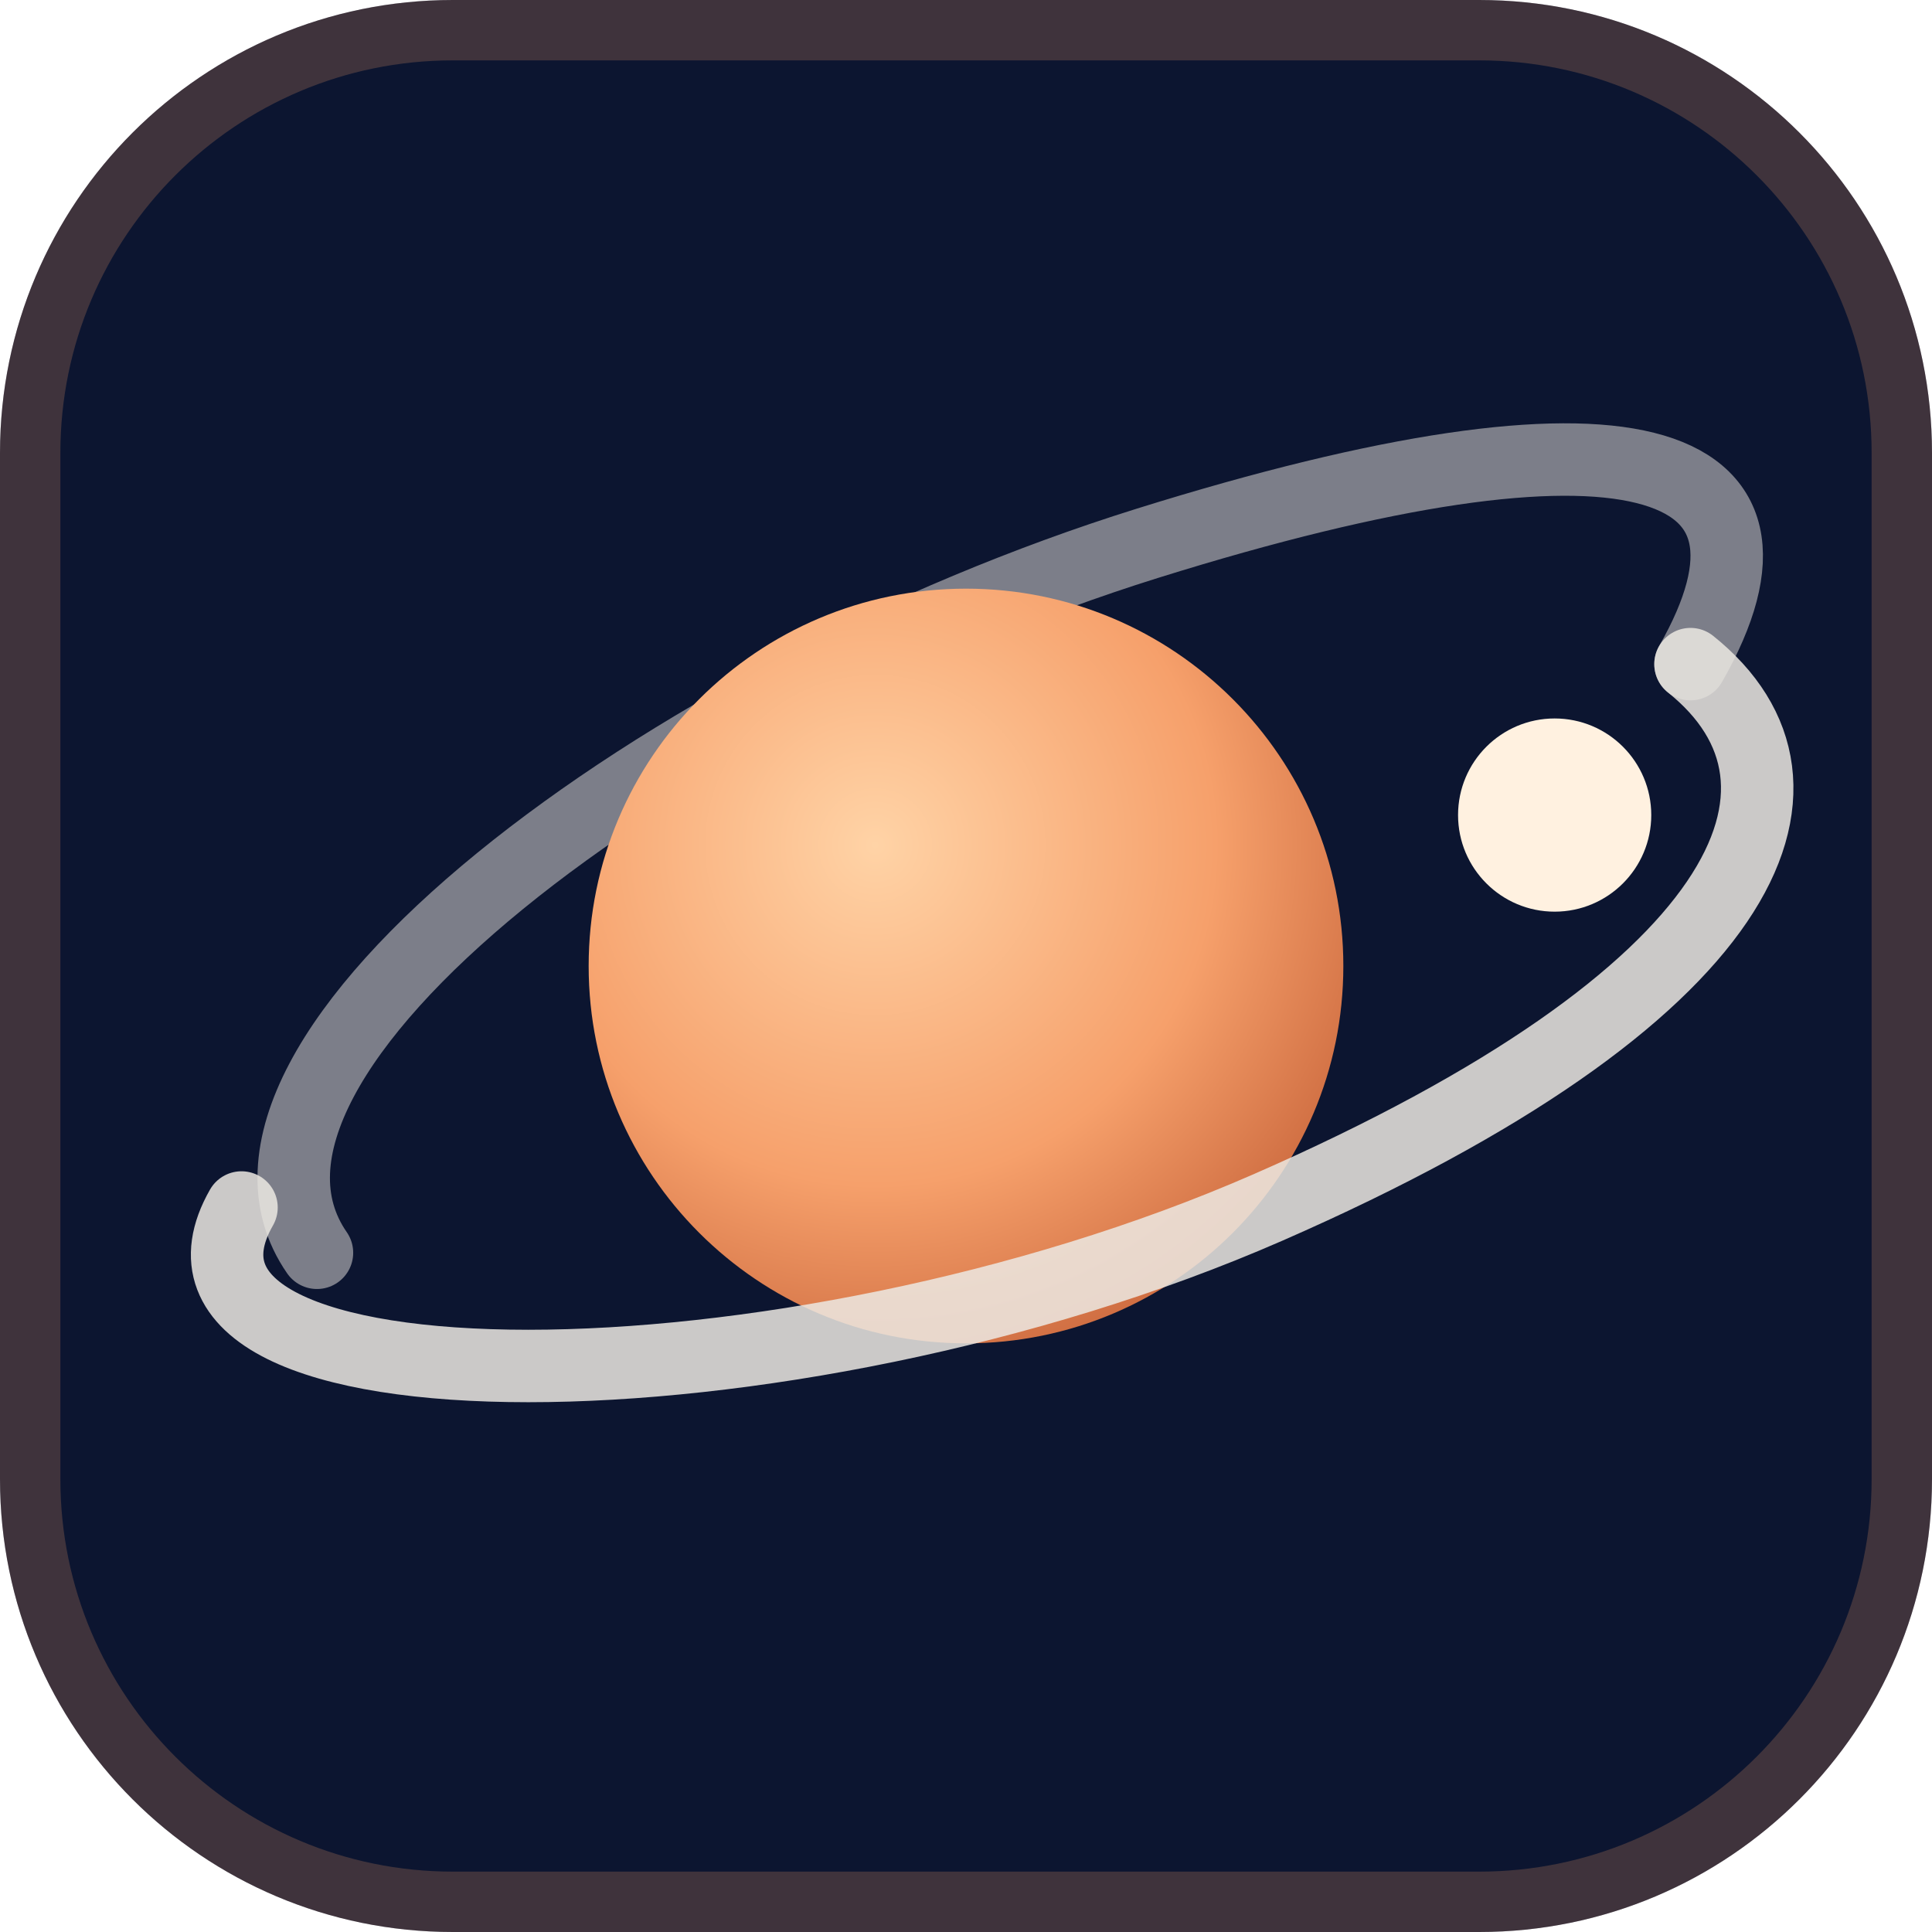
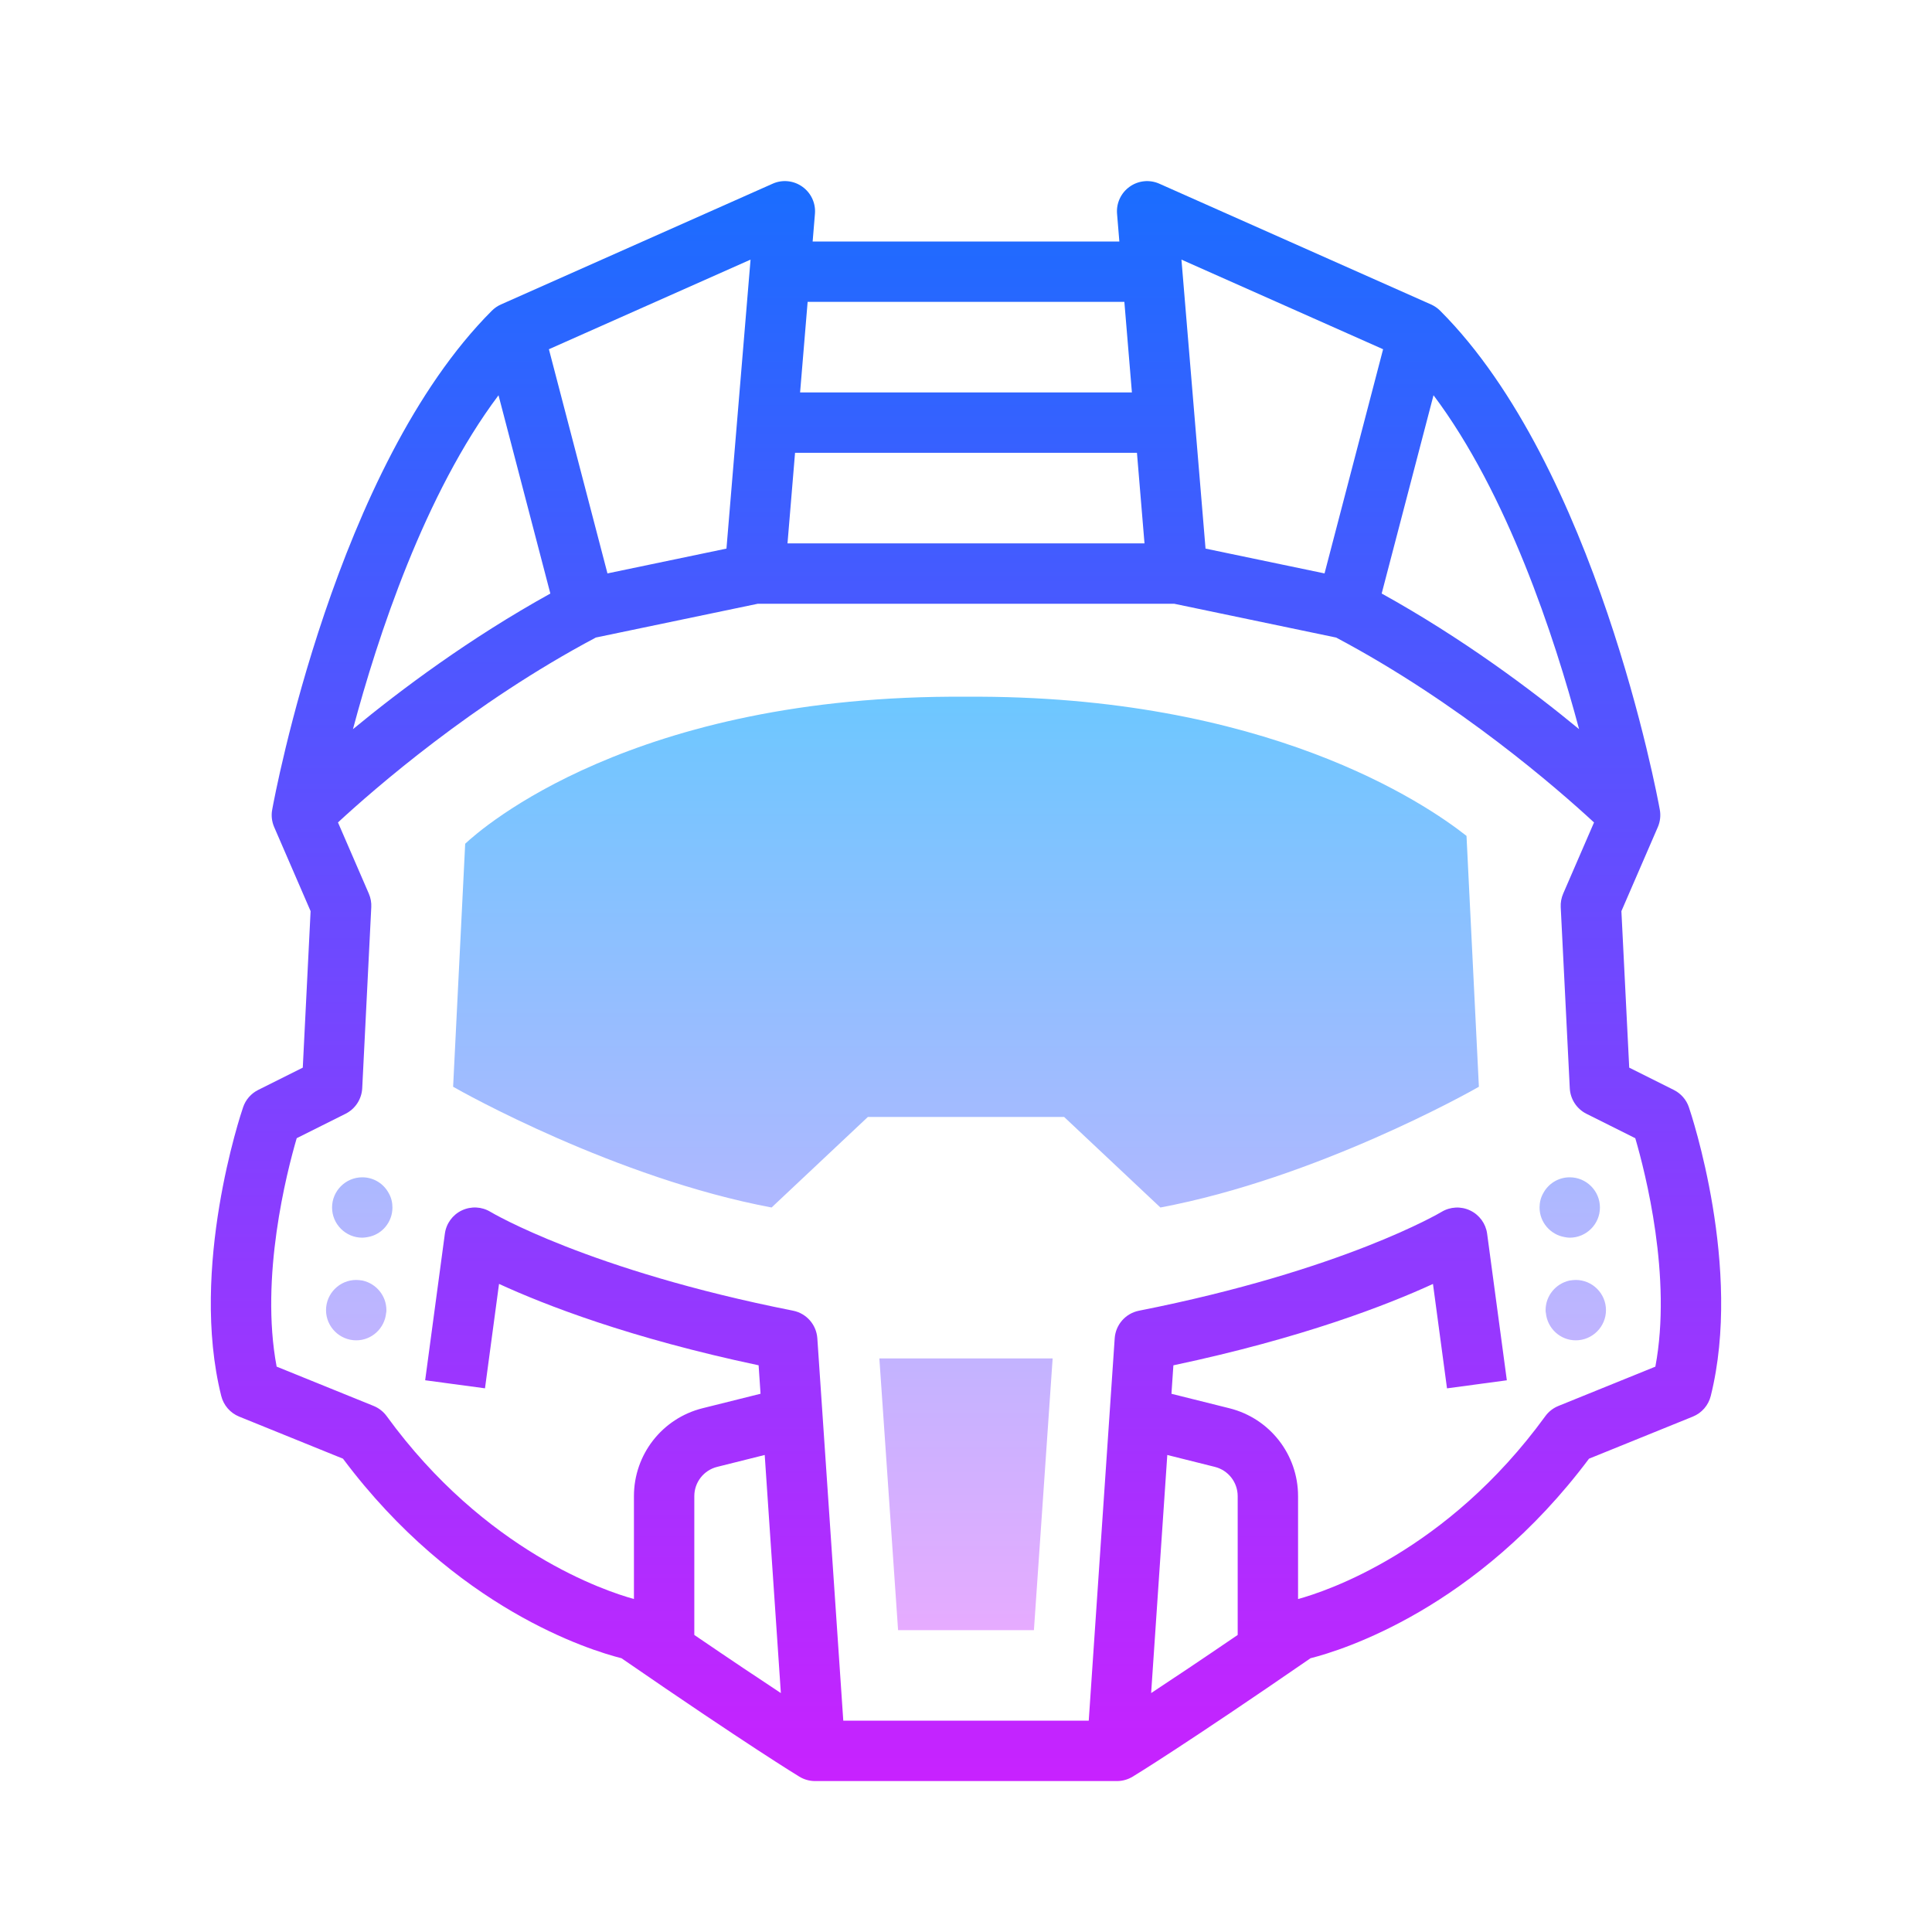
- <svg xmlns="http://www.w3.org/2000/svg" viewBox="0 0 64 64">
-   <rect width="64" height="64" rx="15" fill="#0c1530" />
-   <rect x="1" y="1" width="62" height="62" rx="14" fill="none" stroke="#f6a06b" stroke-opacity="0.22" stroke-width="2" />
-   <defs>
-     <radialGradient id="p" cx="0.38" cy="0.34" r="0.75">
-       <stop offset="0" stop-color="#ffd3a6" />
-       <stop offset="0.6" stop-color="#f6a06b" />
-       <stop offset="1" stop-color="#c8643a" />
-     </radialGradient>
-   </defs>
-   <path d="M10.5 41.5C6 35 22 23 38 18S60 15 56 22" fill="none" stroke="#ece9e3" stroke-opacity="0.5" stroke-width="2.4" stroke-linecap="round" />
-   <circle cx="32" cy="32" r="12.5" fill="url(#p)" />
-   <path d="M8 40C4 47 26 47 42 40S61 26 56 22" fill="none" stroke="#ece9e3" stroke-opacity="0.85" stroke-width="2.4" stroke-linecap="round" />
-   <circle cx="51.5" cy="27" r="3.2" fill="#fff1e0" />
+ <svg xmlns="http://www.w3.org/2000/svg" viewBox="0 0 64 64" width="64px" height="64px">
+   <linearGradient id="AXM_Yzf7Ey_kZ4_084OwWa" x1="32" x2="32" y1="54" y2="23.079" gradientUnits="userSpaceOnUse">
+     <stop offset="0" stop-color="#e6abff" />
+     <stop offset="1" stop-color="#6dc7ff" />
+   </linearGradient>
+   <path fill="url(#AXM_Yzf7Ey_kZ4_084OwWa)" d="M29.13,45l0.62,9h4.5l0.62-9H29.13z M52.2,42.4c-0.07,0-0.14,0.01-0.21,0.02 c-0.45,0.1-0.79,0.5-0.79,0.98c0,0.03,0,0.07,0.01,0.1c0.05,0.5,0.47,0.9,0.99,0.9c0.55,0,1-0.45,1-1 C53.2,42.85,52.75,42.4,52.2,42.4z M52,39c-0.38,0-0.71,0.21-0.88,0.53C51.04,39.67,51,39.83,51,40c0,0.49,0.36,0.9,0.83,0.98 C51.88,40.99,51.94,41,52,41c0.55,0,1-0.45,1-1S52.55,39,52,39z M12.01,42.42c-0.07-0.01-0.14-0.02-0.21-0.02c-0.55,0-1,0.45-1,1 c0,0.55,0.45,1,1,1c0.52,0,0.94-0.4,0.99-0.9c0.01-0.03,0.01-0.07,0.01-0.1C12.8,42.92,12.46,42.52,12.01,42.42z M12.88,39.53 C12.71,39.21,12.38,39,12,39c-0.55,0-1,0.45-1,1s0.45,1,1,1c0.06,0,0.12-0.01,0.18-0.02C12.65,40.9,13,40.49,13,40 C13,39.83,12.96,39.67,12.88,39.53z M48.58,27.69c-1.37-1.08-6.65-4.68-16.58-4.61C20.96,23,15.93,27.46,15.41,27.95L15.01,36 c0.29,0.17,5.39,3.03,10.55,4l3.19-3h6.5l3.19,3c5.16-0.97,10.26-3.83,10.55-4L48.58,27.69z" />
+   <linearGradient id="AXM_Yzf7Ey_kZ4_084OwWb" x1="32" x2="32" y1="5.999" y2="59" gradientUnits="userSpaceOnUse">
+     <stop offset="0" stop-color="#1a6dff" />
+     <stop offset="1" stop-color="#c822ff" />
+   </linearGradient>
+   <path fill="url(#AXM_Yzf7Ey_kZ4_084OwWb)" d="M37,59H27c-0.183,0-0.362-0.05-0.519-0.145c-0.068-0.042-1.708-1.04-5.894-3.924 c-1.038-0.262-5.502-1.635-9.225-6.61l-3.439-1.394c-0.296-0.12-0.517-0.375-0.594-0.684c-1.06-4.237,0.649-9.349,0.724-9.564 c0.084-0.25,0.264-0.455,0.499-0.573l1.478-0.739l0.259-5.184l-1.207-2.786c-0.078-0.181-0.102-0.382-0.065-0.576 c0.083-0.462,2.115-11.367,7.276-16.528c0.087-0.087,0.188-0.157,0.301-0.207l9-4c0.321-0.145,0.697-0.107,0.985,0.099 c0.288,0.205,0.447,0.546,0.417,0.898L26.92,8h10.16l-0.076-0.917c-0.03-0.352,0.129-0.693,0.417-0.898 c0.288-0.206,0.663-0.243,0.985-0.099l9,4c0.112,0.05,0.214,0.12,0.301,0.207c5.161,5.162,7.193,16.066,7.276,16.528 c0.036,0.194,0.013,0.395-0.065,0.576l-1.207,2.786l0.259,5.184l1.478,0.739c0.235,0.118,0.415,0.323,0.499,0.573 c0.074,0.215,1.783,5.327,0.724,9.564c-0.077,0.31-0.298,0.564-0.594,0.684l-3.439,1.394c-3.723,4.975-8.187,6.348-9.225,6.61 c-4.186,2.885-5.825,3.883-5.894,3.924C37.362,58.95,37.183,59,37,59z M27.935,57h8.131l0.86-12.668 c0.031-0.451,0.36-0.825,0.804-0.913c6.774-1.34,9.99-3.254,10.022-3.273c0.288-0.174,0.645-0.193,0.95-0.047 c0.305,0.146,0.516,0.434,0.561,0.768l0.653,4.857l-1.982,0.267l-0.465-3.459c-1.51,0.694-4.33,1.793-8.599,2.696l-0.064,0.943 l1.922,0.48C42.065,46.986,43,48.183,43,49.562v3.408c0.924-0.252,4.926-1.568,8.191-6.058c0.109-0.151,0.26-0.268,0.433-0.338 l3.212-1.302c0.558-2.958-0.332-6.429-0.665-7.567l-1.618-0.809c-0.322-0.162-0.533-0.484-0.552-0.845l-0.3-6 c-0.008-0.153,0.021-0.307,0.081-0.447l1.022-2.359c-1.196-1.106-4.471-3.966-8.543-6.125L38.896,20H25.104l-5.365,1.119 c-4.072,2.159-7.347,5.019-8.543,6.125l1.022,2.359c0.061,0.141,0.089,0.294,0.081,0.447l-0.3,6 c-0.019,0.36-0.229,0.683-0.552,0.845l-1.618,0.809c-0.333,1.138-1.223,4.609-0.665,7.567l3.212,1.302 c0.173,0.07,0.323,0.188,0.433,0.338c3.263,4.486,7.262,5.803,8.191,6.058v-3.408c0-1.379,0.935-2.576,2.271-2.911l1.923-0.48 l-0.064-0.943c-4.269-0.902-7.089-2.002-8.599-2.696l-0.465,3.459l-1.982-0.267l0.653-4.857c0.045-0.335,0.256-0.625,0.562-0.77 c0.308-0.145,0.664-0.126,0.951,0.05c0.03,0.018,3.246,1.932,10.021,3.272c0.443,0.088,0.772,0.462,0.804,0.913L27.935,57z M38.668,48.198l-0.535,7.887c0.703-0.462,1.647-1.093,2.867-1.925v-4.598c0-0.459-0.312-0.859-0.758-0.97L38.668,48.198z M23,54.16 c1.22,0.832,2.164,1.462,2.867,1.925l-0.535-7.887l-1.575,0.394C23.312,48.703,23,49.102,23,49.562V54.16z M45.77,19.661 c2.672,1.48,4.951,3.183,6.539,4.493c-0.818-3.065-2.377-7.806-4.822-11.061L45.77,19.661z M16.514,13.094 c-2.445,3.254-4.004,7.996-4.822,11.061c1.588-1.311,3.867-3.013,6.539-4.493L16.514,13.094z M39.935,18.173l3.942,0.822l1.94-7.426 L39.137,8.6L39.935,18.173z M18.183,11.569l1.94,7.426l3.942-0.822L24.863,8.6L18.183,11.569z M26.087,18h11.826l-0.25-3H26.337 L26.087,18z M26.504,13h10.992l-0.25-3H26.754L26.504,13z" />
</svg>
